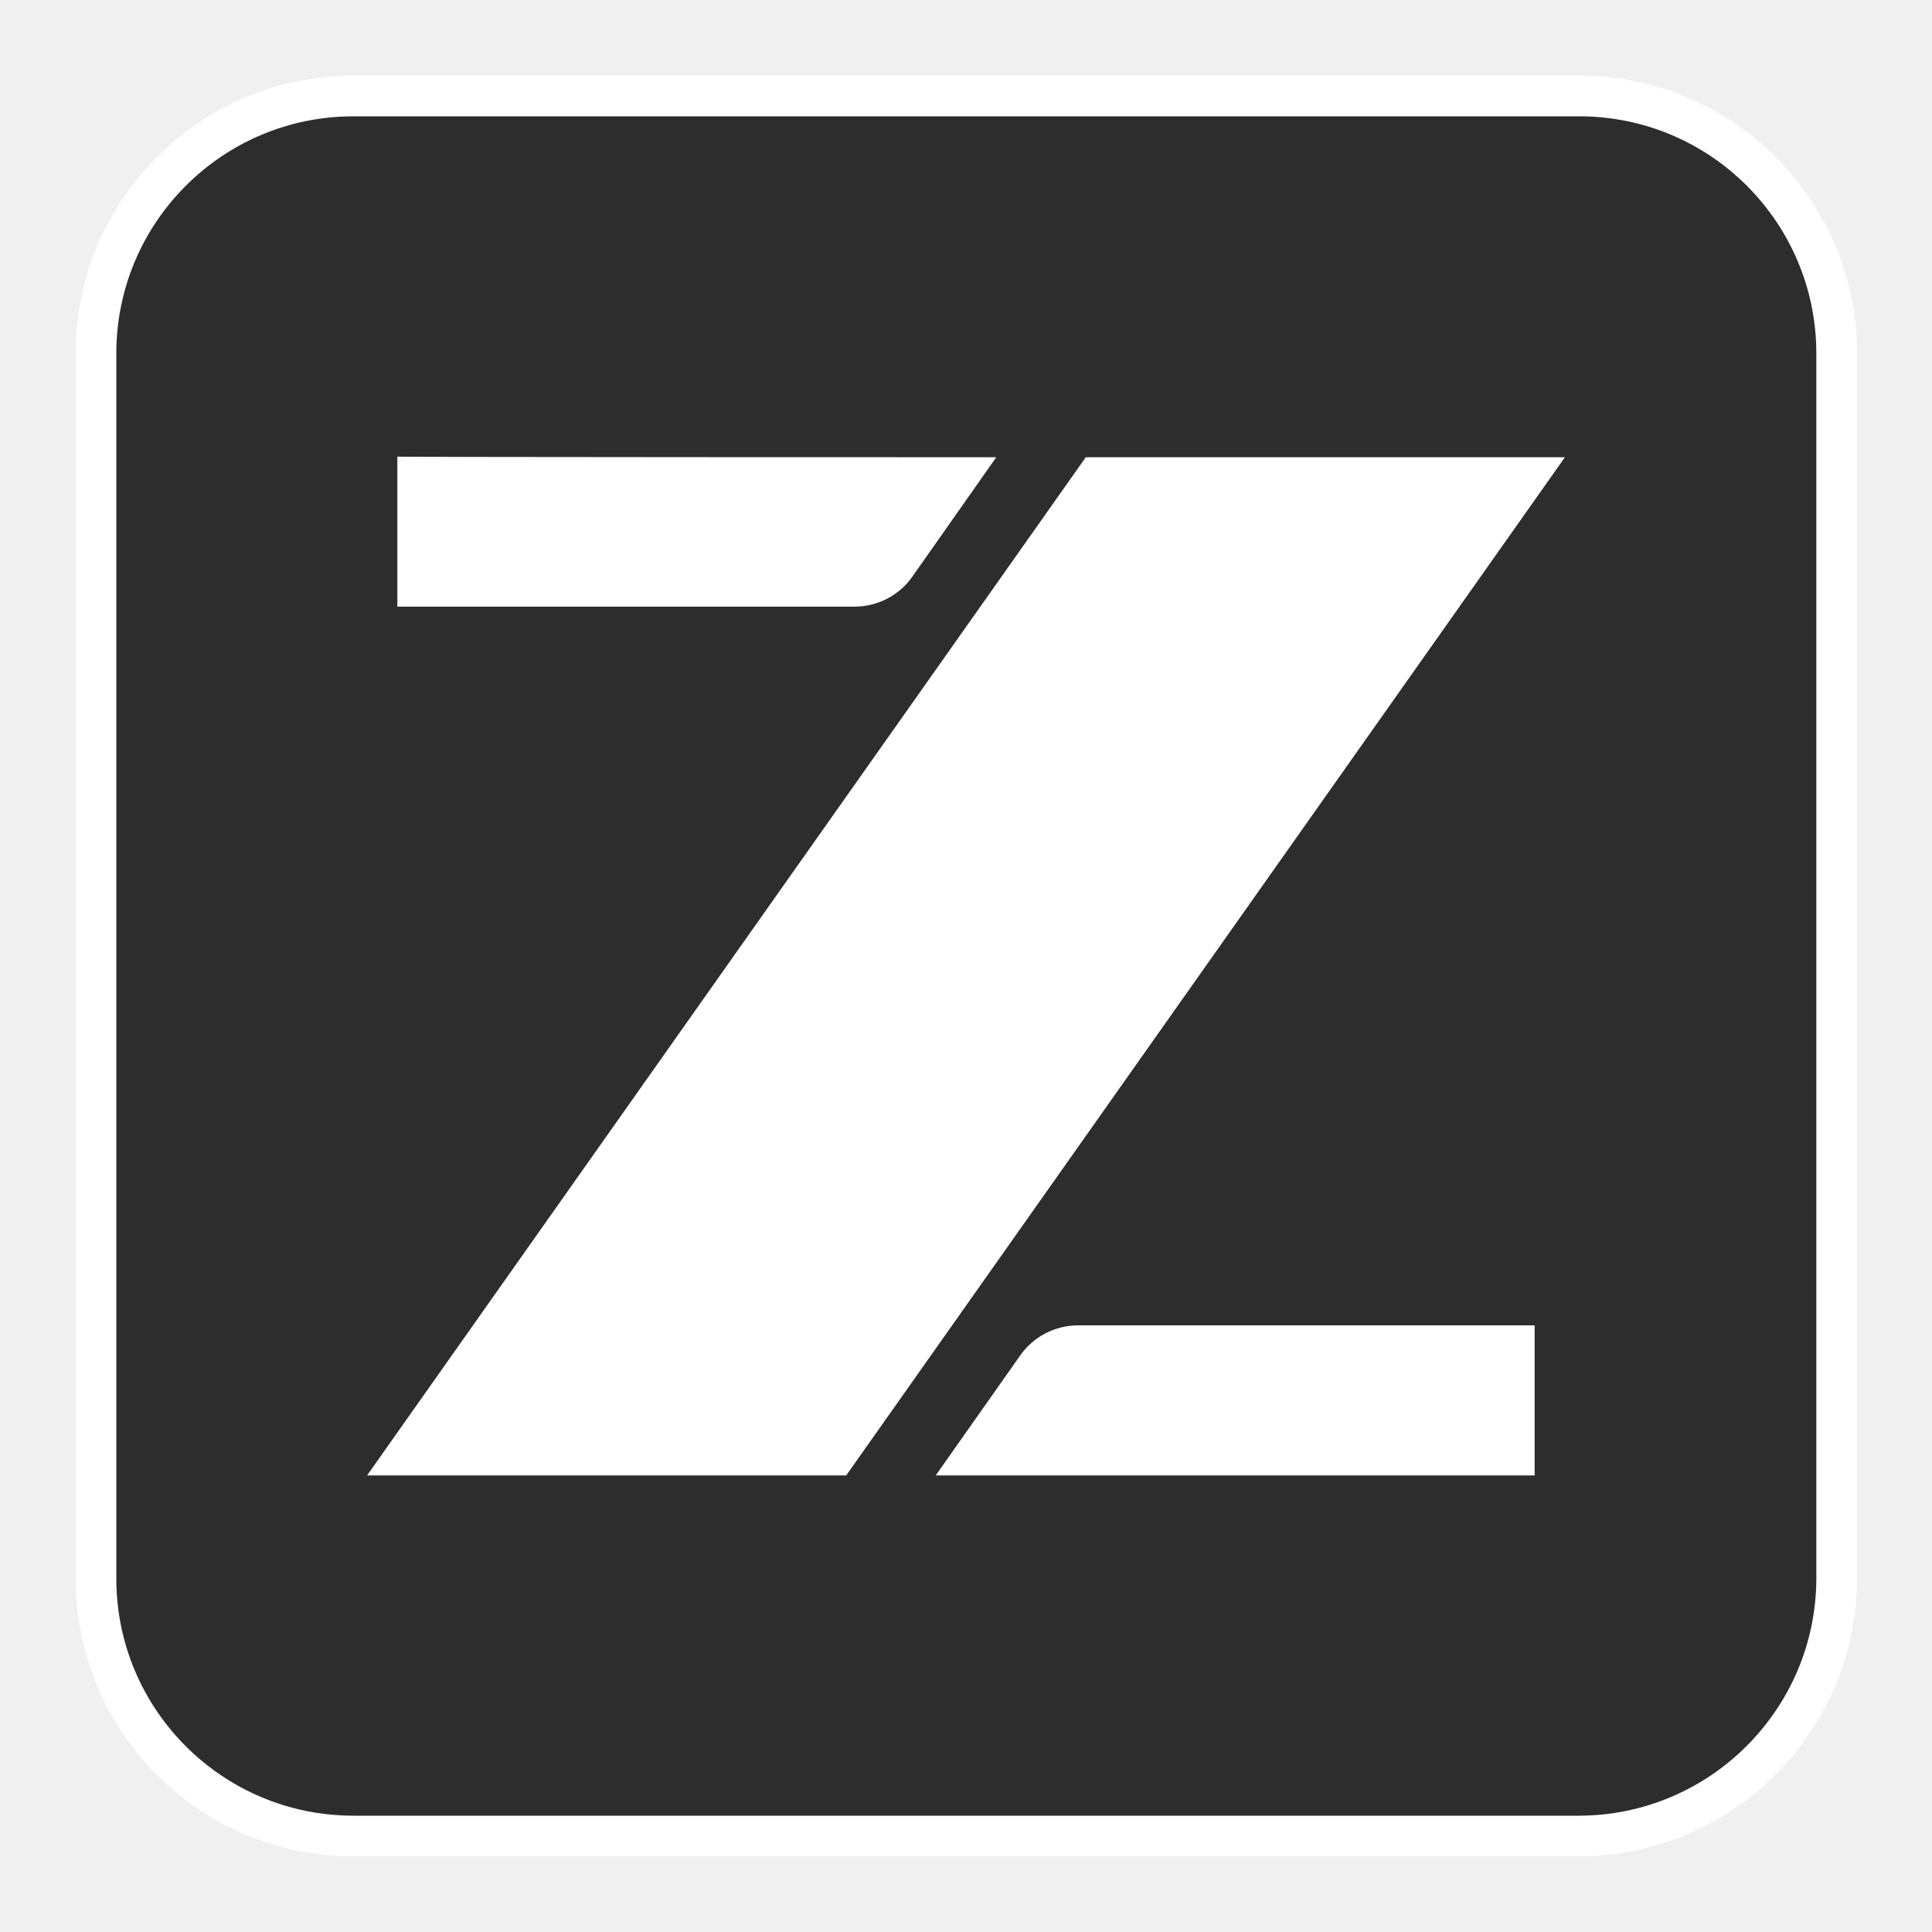
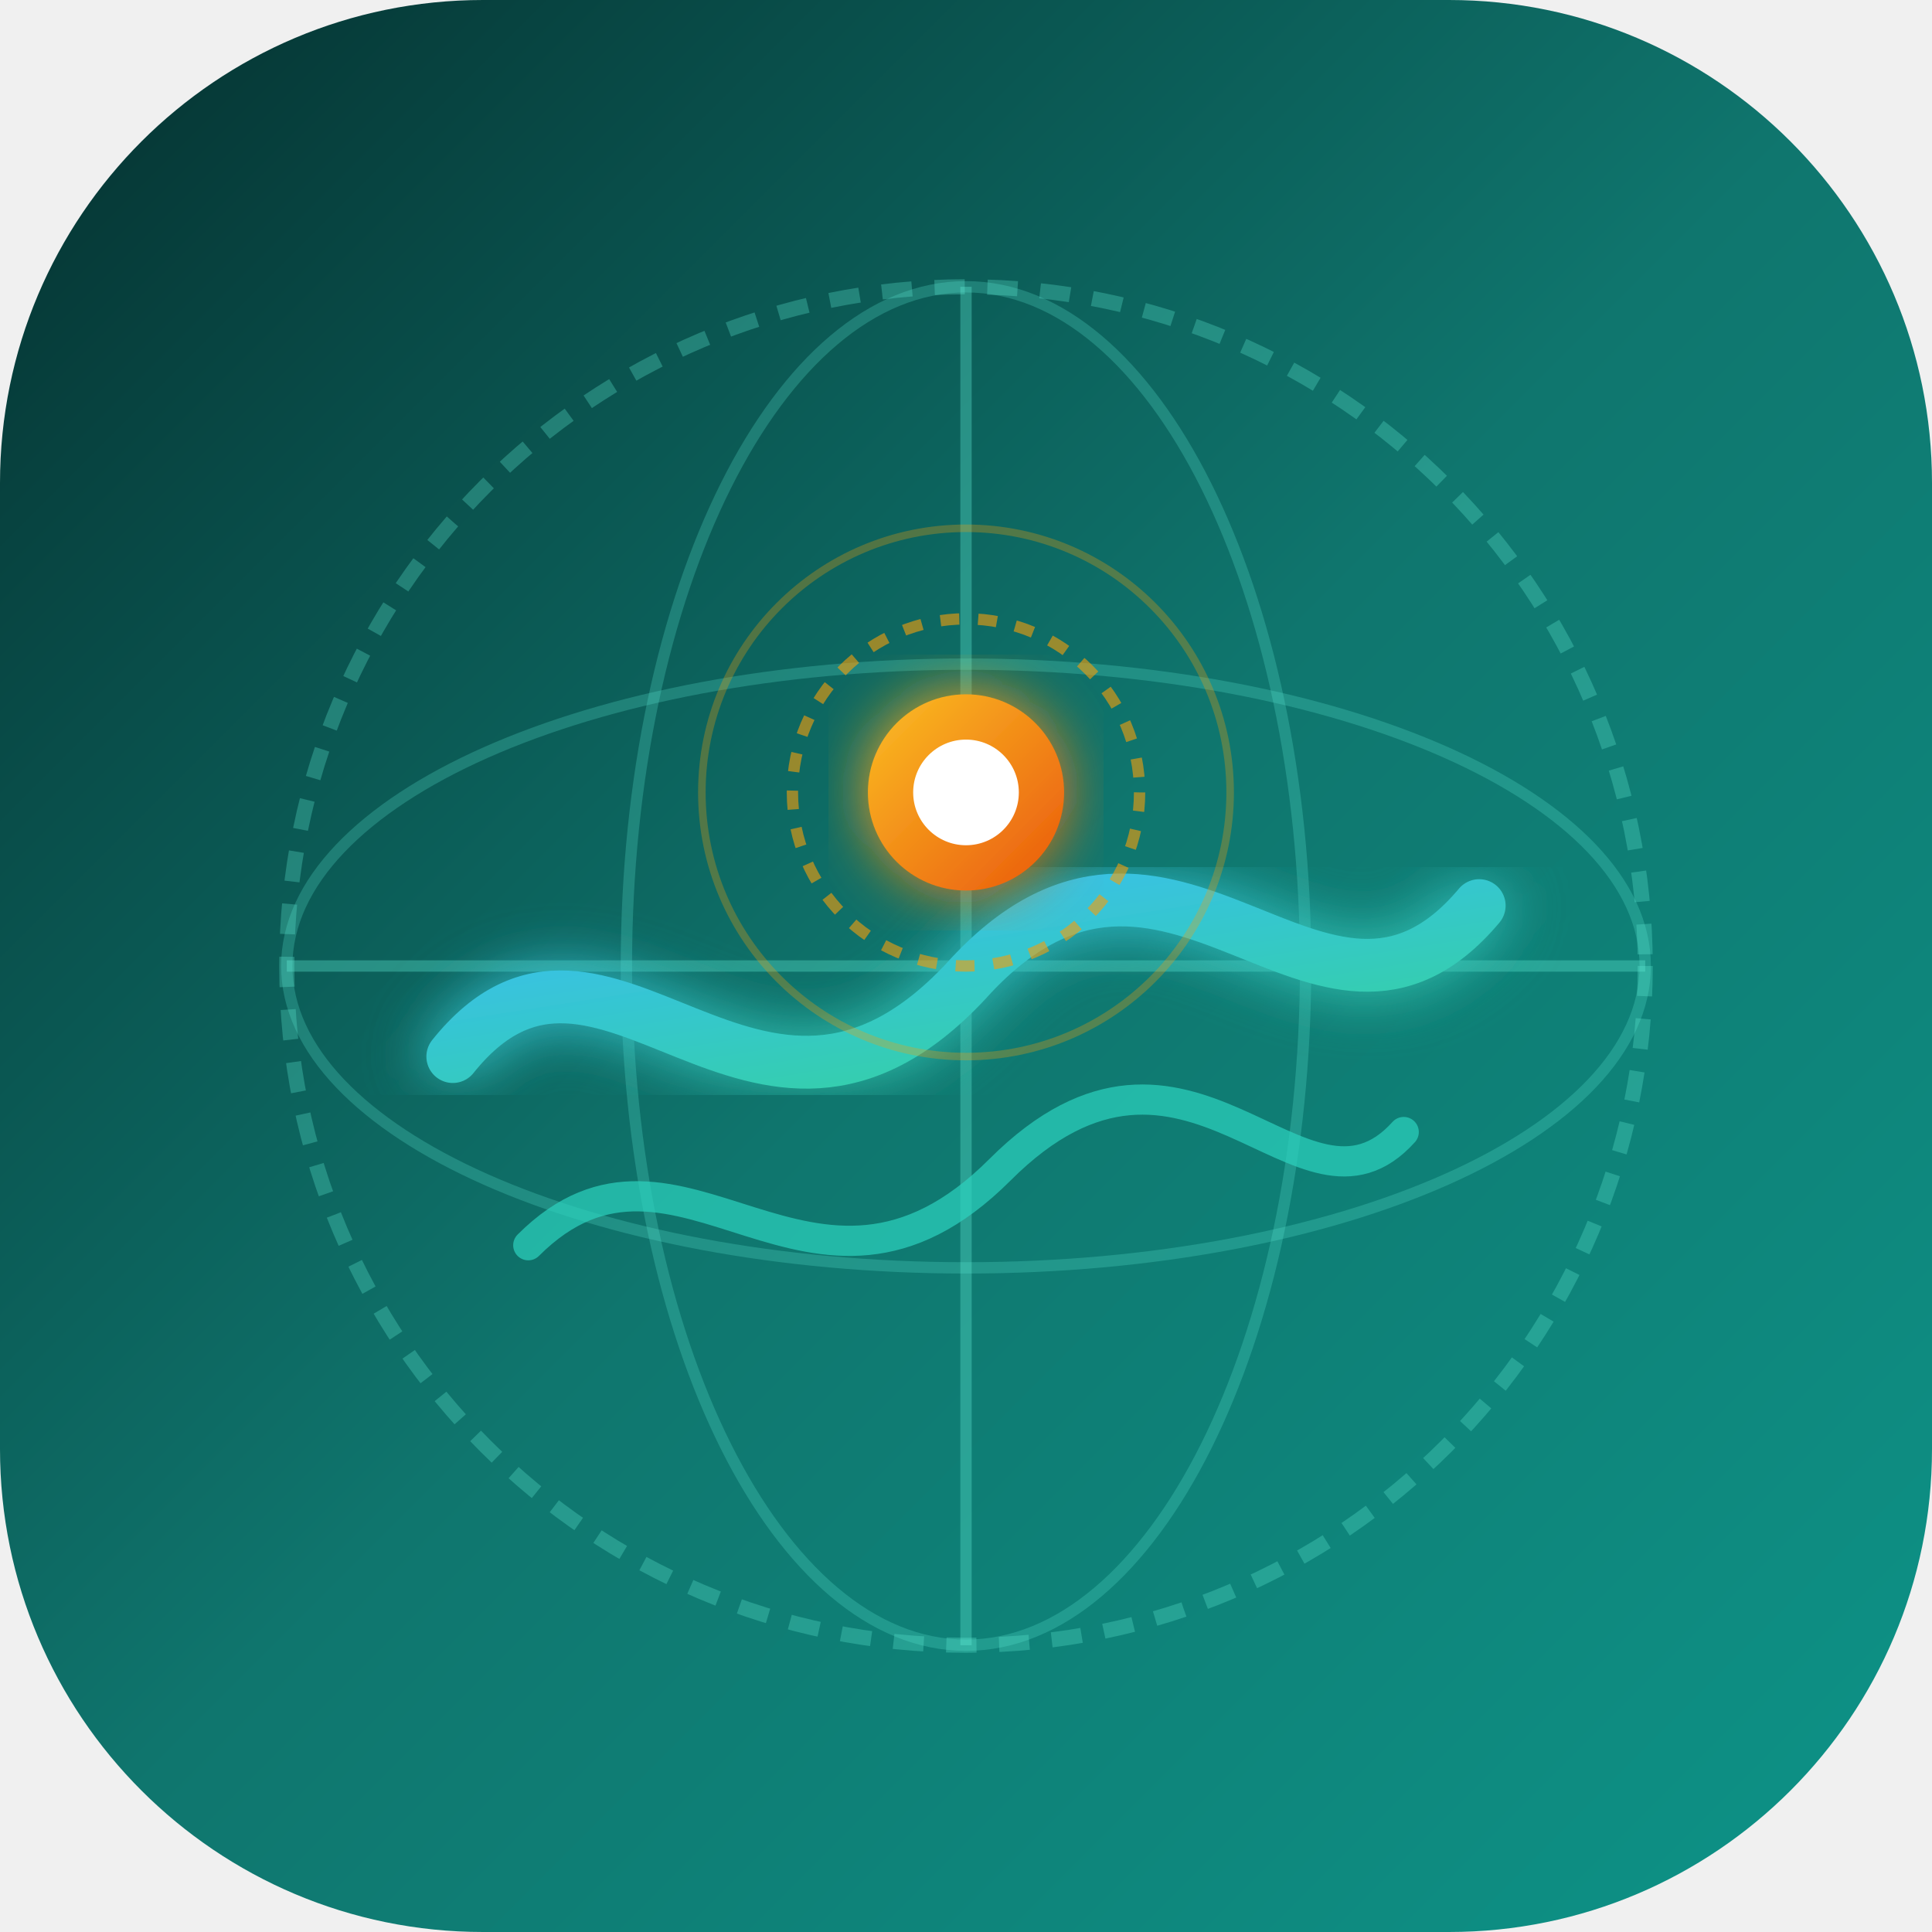
- <svg xmlns="http://www.w3.org/2000/svg" version="1.1" x="0px" y="0px" viewBox="0 0 30 30" style="enable-background:new 0 0 30 30;" xml:space="preserve">
+ <svg xmlns="http://www.w3.org/2000/svg" viewBox="0 0 512 512" fill="none">
  <defs>
-     <style type="text/css">
-     .st194{fill:#2D2D2D;stroke:#FFFFFF;stroke-width:0.632;stroke-miterlimit:10;}
-     .st23{fill:#FFFFFF;}
- 
-     .z-breathe {
-       animation: breathe 2.5s ease-in-out infinite;
-     }
- 
-     @keyframes breathe {
-       0%, 100% { opacity: 0.7; }
-       50% { opacity: 1; }
-     }
-   </style>
+     <linearGradient id="bgGrad" x1="0%" y1="0%" x2="100%" y2="100%">
+       <stop offset="0%" stop-color="#042f2e" />
+       <stop offset="50%" stop-color="#0f766e" />
+       <stop offset="100%" stop-color="#0d9488" />
+     </linearGradient>
+     <linearGradient id="pulseGrad" x1="0%" y1="0%" x2="100%" y2="100%">
+       <stop offset="0%" stop-color="#38bdf8" />
+       <stop offset="100%" stop-color="#34d399" />
+     </linearGradient>
+     <linearGradient id="beaconGrad" x1="0%" y1="0%" x2="100%" y2="100%">
+       <stop offset="0%" stop-color="#fbbf24" />
+       <stop offset="100%" stop-color="#ea580c" />
+     </linearGradient>
+     <filter id="glow" x="-20%" y="-20%" width="140%" height="140%">
+       <feGaussianBlur stdDeviation="8" result="blur" />
+       <feComposite in="SourceGraphic" in2="blur" operator="over" />
+     </filter>
  </defs>
-   <g>
-     <path class="st194" d="M24.51,28.51H5.49c-2.21,0-4-1.79-4-4V5.49c0-2.21,1.79-4,4-4h19.03c2.21,0,4,1.79,4,4v19.03     C28.51,26.72,26.72,28.51,24.51,28.51z" />
-     <g class="z-breathe">
-       <path class="st23" d="M15.47,7.1l-1.3,1.85c-0.2,0.29-0.54,0.47-0.9,0.47h-7.1V7.09C6.16,7.1,15.47,7.1,15.47,7.1z" />
-       <polygon class="st23" points="24.3,7.1 13.14,22.91 5.7,22.91 16.86,7.1" />
-       <path class="st23" d="M14.53,22.91l1.31-1.86c0.2-0.29,0.54-0.47,0.9-0.47h7.09v2.33H14.53z" />
-     </g>
-   </g>
+   <rect width="512" height="512" rx="128" fill="url(#bgGrad)" />
+   <circle cx="256" cy="256" r="180" stroke="#5eead4" stroke-opacity="0.3" stroke-width="4" stroke-dasharray="8 6" />
+   <ellipse cx="256" cy="256" rx="180" ry="80" stroke="#5eead4" stroke-opacity="0.25" stroke-width="3" />
+   <ellipse cx="256" cy="256" rx="90" ry="180" stroke="#5eead4" stroke-opacity="0.25" stroke-width="3" />
+   <line x1="76" y1="256" x2="436" y2="256" stroke="#5eead4" stroke-opacity="0.35" stroke-width="3" />
+   <line x1="256" y1="76" x2="256" y2="436" stroke="#5eead4" stroke-opacity="0.35" stroke-width="3" />
+   <path d="M120 280 C 160 230, 200 320, 256 260 C 310 200, 350 290, 392 240" stroke="url(#pulseGrad)" stroke-width="14" stroke-linecap="round" fill="none" filter="url(#glow)" />
+   <path d="M140 330 C 180 290, 215 360, 265 310 C 315 260, 345 330, 372 300" stroke="#2dd4bf" stroke-width="8" stroke-linecap="round" stroke-opacity="0.7" fill="none" />
+   <circle cx="256" cy="210" r="26" fill="url(#beaconGrad)" filter="url(#glow)" />
+   <circle cx="256" cy="210" r="14" fill="#ffffff" />
+   <circle cx="256" cy="210" r="46" stroke="#f59e0b" stroke-opacity="0.6" stroke-width="3" stroke-dasharray="5 5" />
+   <circle cx="256" cy="210" r="70" stroke="#f59e0b" stroke-opacity="0.3" stroke-width="2" />
</svg>
